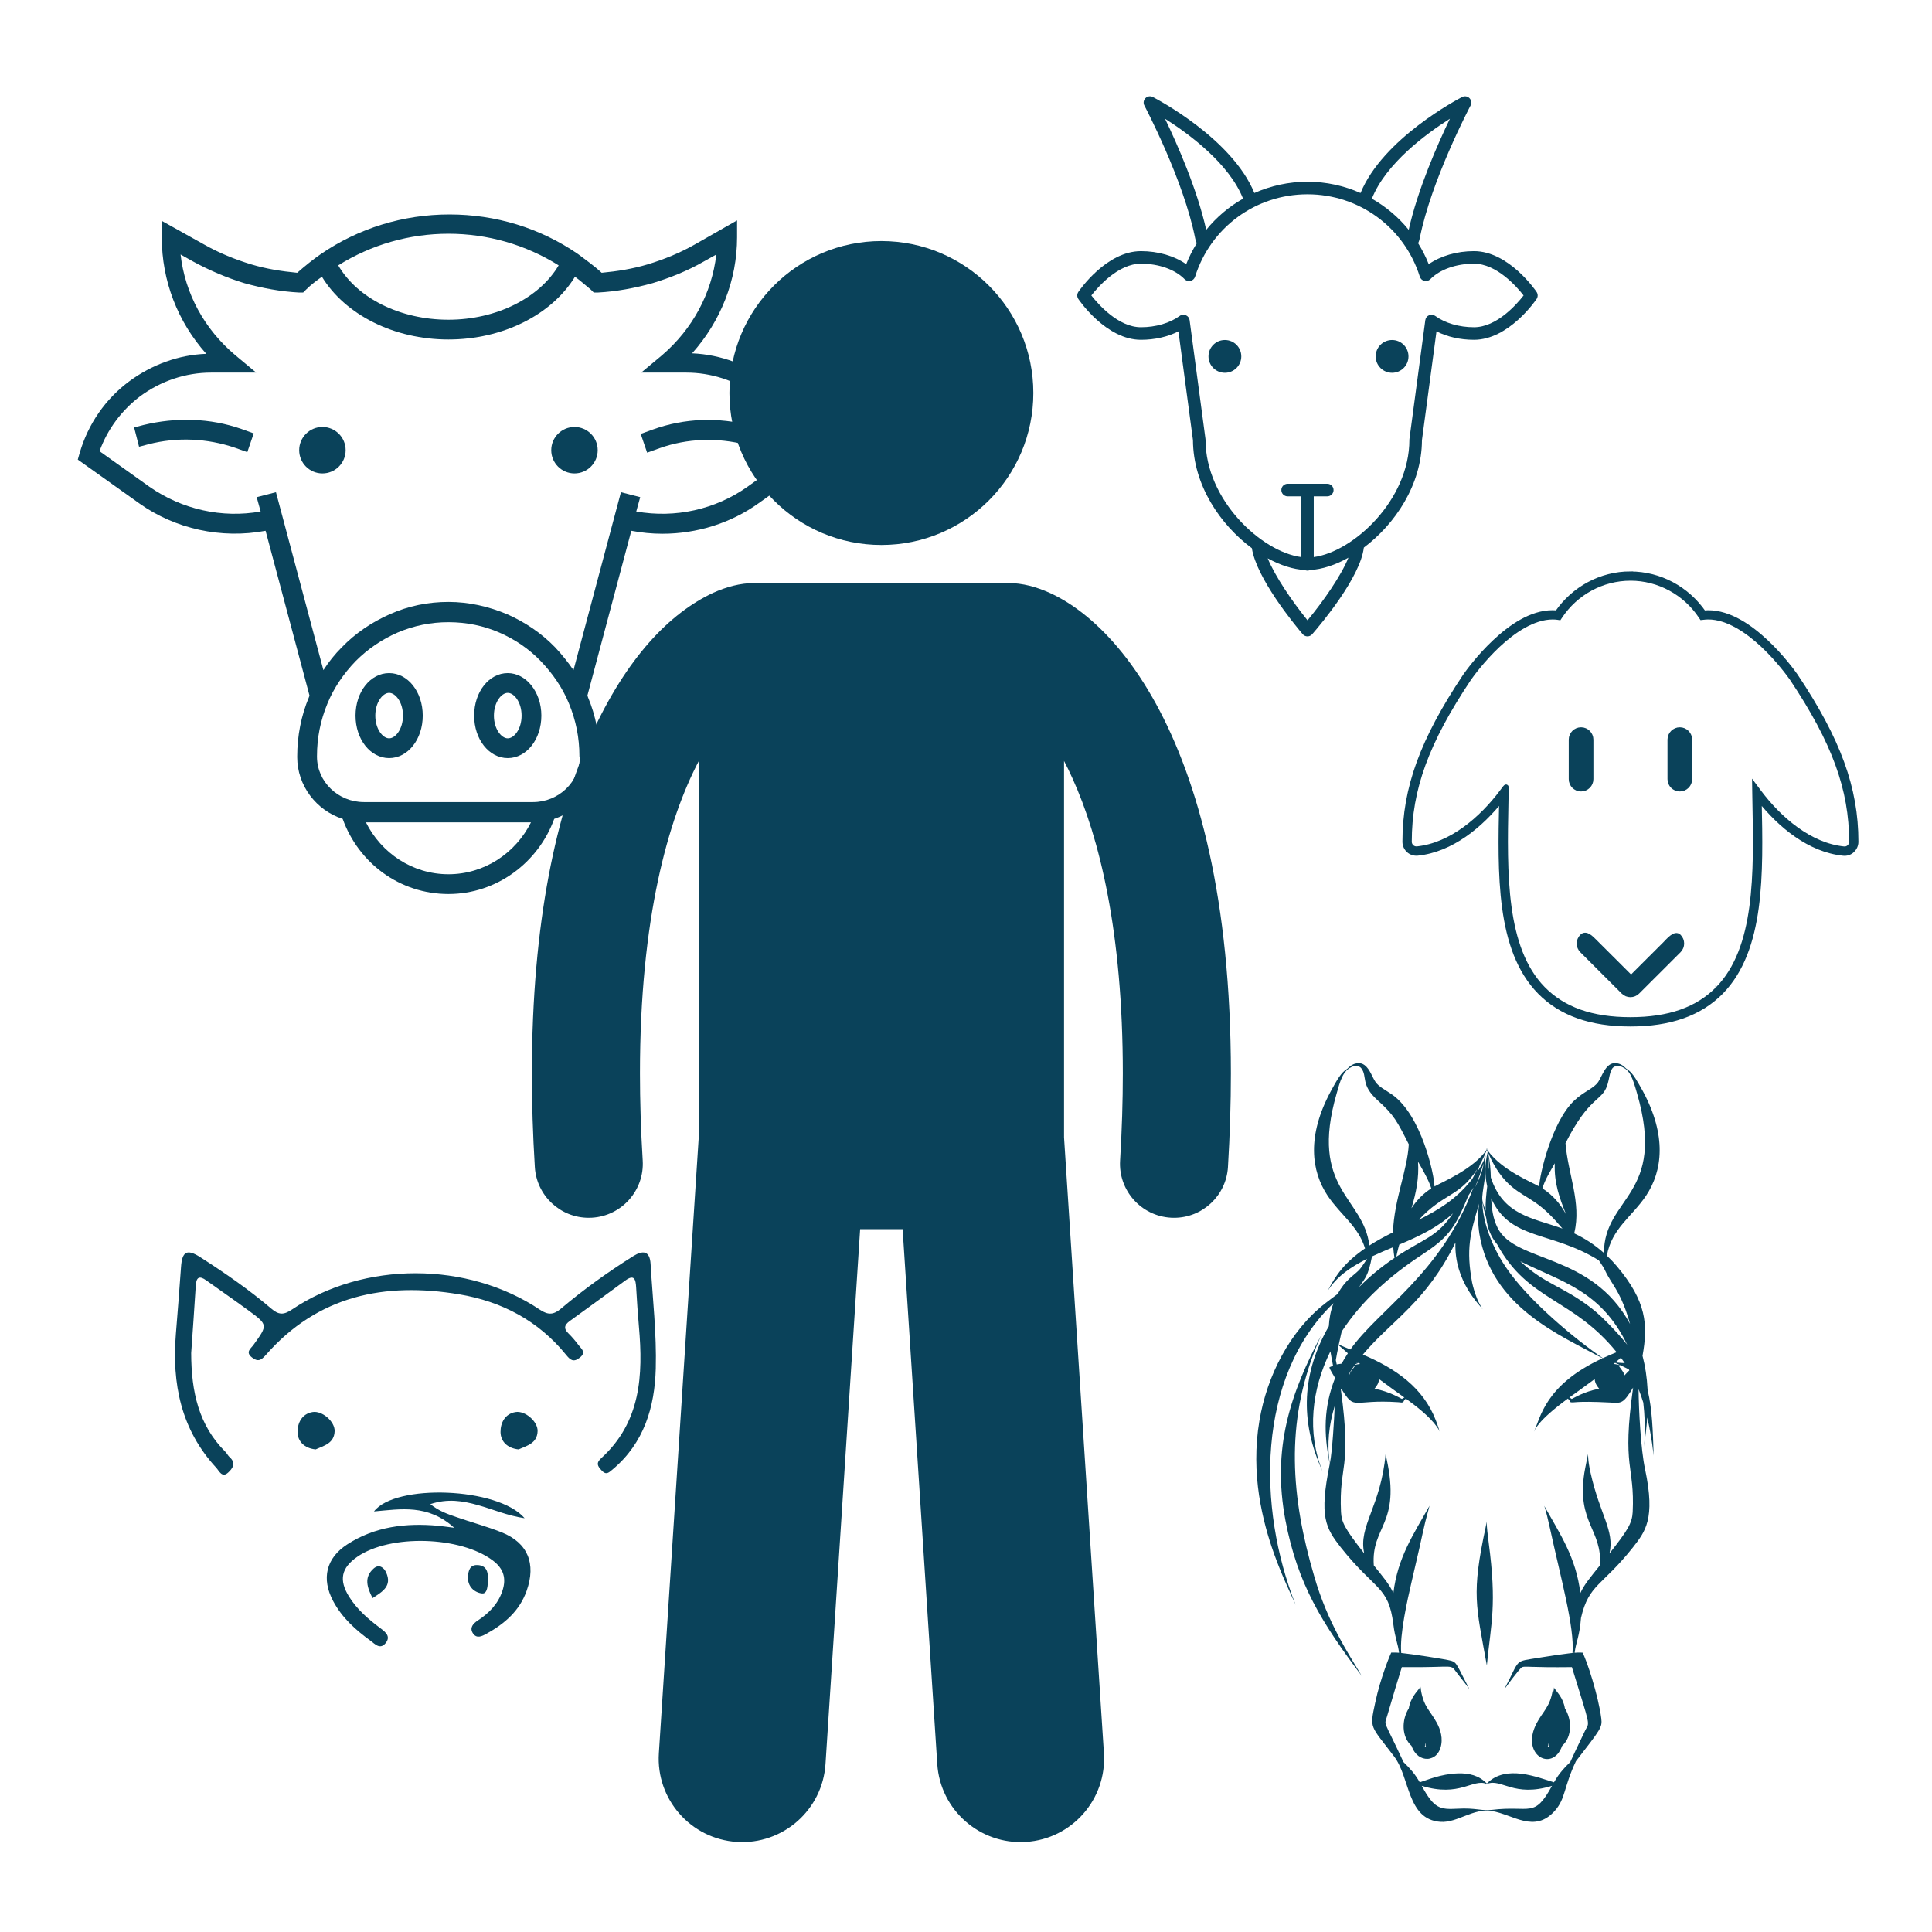
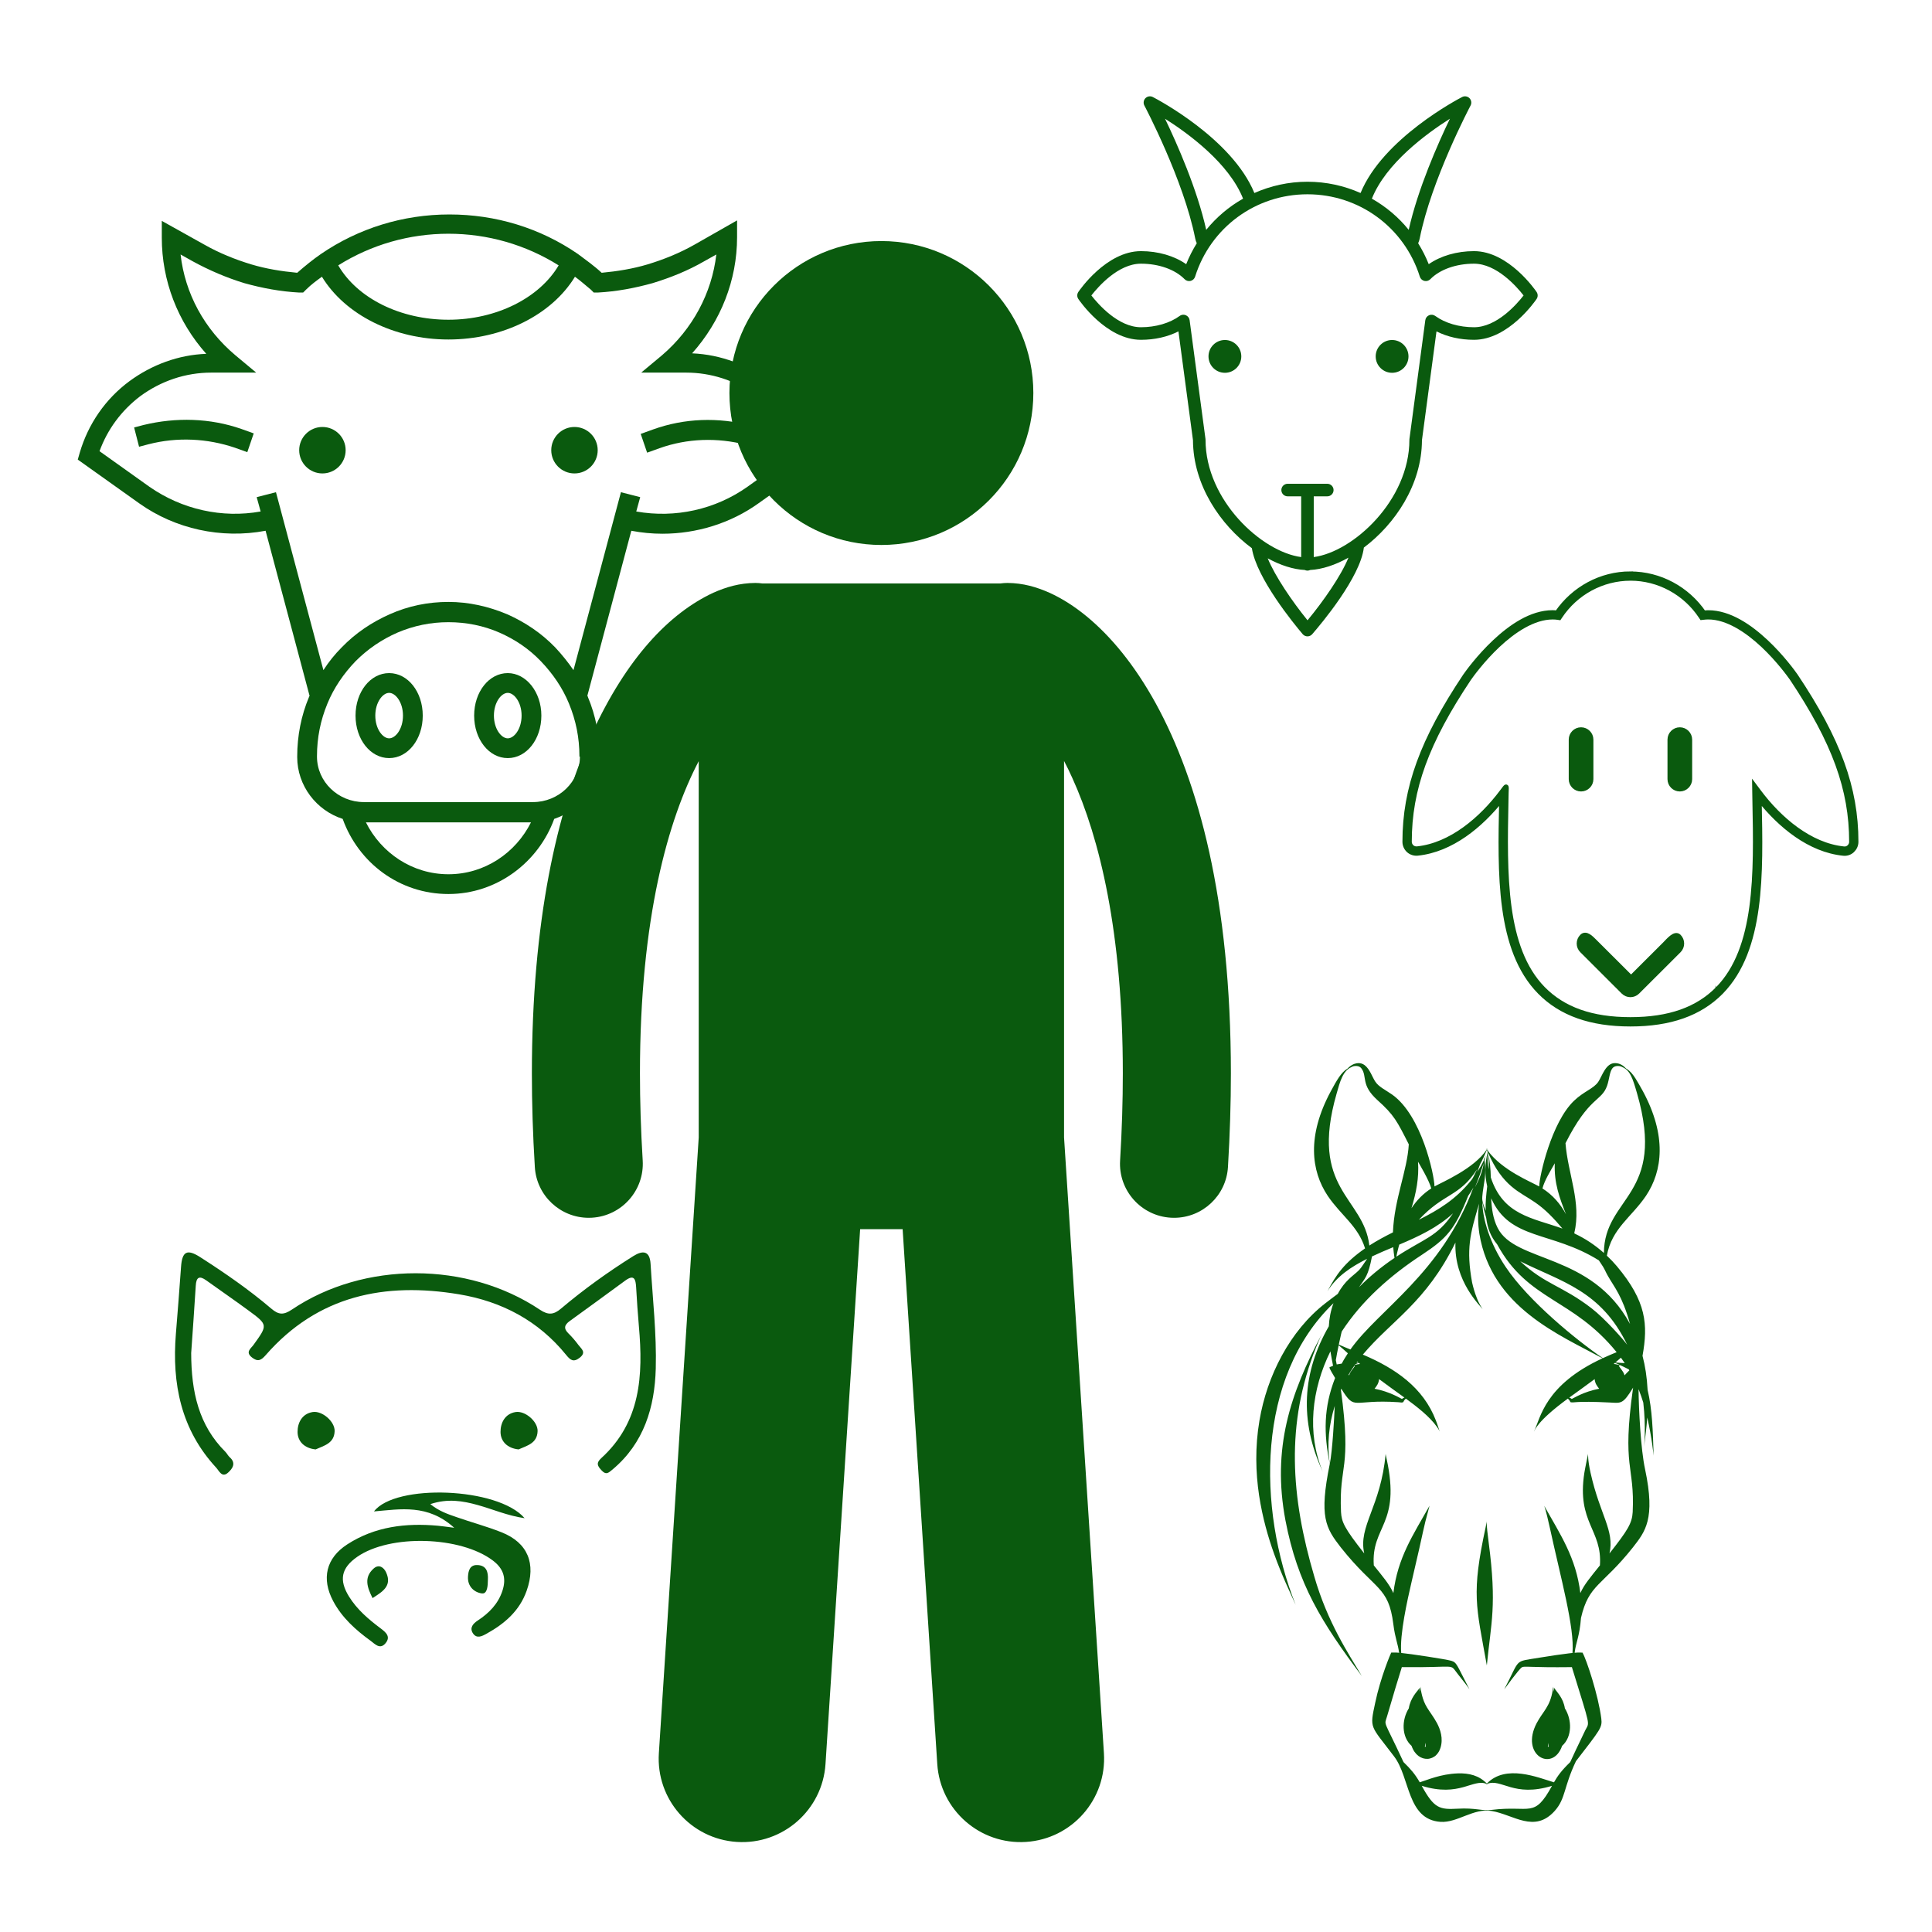
<svg xmlns="http://www.w3.org/2000/svg" id="svg80" xml:space="preserve" viewBox="0 0 100 100" version="1.1" fill="#000000" enable-background="new 0 0 100 100">
  <defs id="defs84" />
  <path id="path4" d="m5273.1 2400.1v-2c0-2.8-5-4-9.7-4s-9.7 1.3-9.7 4v2c0 1.8 0.7 3.6 2 4.9l5 4.9c0.3 0.3 0.4 0.6 0.4 1v6.4c0 0.4 0.2 0.7 0.6 0.8l2.9 0.9c0.5 0.1 1-0.2 1-0.8v-7.2c0-0.4 0.2-0.7 0.4-1l5.1-5c1.3-1.3 2-3.1 2-4.9zm-9.7-0.1c-4.8 0-7.4-1.3-7.5-1.8 0.1-0.5 2.7-1.8 7.5-1.8s7.3 1.3 7.5 1.8c-0.2 0.5-2.7 1.8-7.5 1.8z" />
  <path id="path6" d="m5268.4 2410.3c-0.6 0-1 0.4-1 1s0.4 1 1 1h4.3c0.6 0 1-0.4 1-1s-0.4-1-1-1z" />
  <path id="path8" d="m5272.7 2413.7h-4.3c-0.6 0-1 0.4-1 1s0.4 1 1 1h4.3c0.6 0 1-0.4 1-1s-0.4-1-1-1z" />
  <path id="path10" d="m5272.7 2417h-4.3c-0.6 0-1 0.4-1 1s0.4 1 1 1h4.3c0.6 0 1-0.4 1-1 0-0.5-0.4-1-1-1z" />
-   <g id="g26" fill="#0a425a" transform="matrix(.25581 0 0 .25581 2.7468 8.2097)">
+   <g id="g26" fill="#0a5a0e" transform="matrix(.25581 0 0 .25581 2.7468 8.2097)">
    <path id="path12" d="m154.9 59.4c-3.4-11.4-13.8-19.5-25.6-20 5.8-6.5 9.1-14.8 9.1-23.5v-3.4l-8.6 4.9c-3 1.7-6.2 3-9.5 4-3 0.9-6.1 1.4-9.3 1.7-1.5-1.4-3.2-2.6-4.8-3.8-7.7-5.3-16.7-8-26-8-9.4 0-18.4 2.8-26 8-1.6 1.1-3.2 2.4-4.8 3.8-3.2-0.3-6.3-0.8-9.3-1.7-3.3-1-6.5-2.3-9.5-4l-8.6-4.8v3.4c0 8.7 3.2 17 9 23.5-5.6 0.2-11 2.2-15.5 5.5-4.9 3.6-8.4 8.7-10.1 14.5l-0.4 1.4 12.5 8.9c7.2 5.1 16.5 7.2 25.5 5.5l8.9 33.4c0 0.1-0.1 0.1-0.1 0.2-1.6 3.8-2.4 7.9-2.4 12.1v0.1c0 5.8 3.9 10.8 9.2 12.5 3.2 8.9 11.5 15.2 21.4 15.2 9.8 0 18.2-6.4 21.4-15.2 5.3-1.8 9.2-6.7 9.2-12.5v-0.1c0-4.2-0.8-8.3-2.4-12.1 0-0.1 0-0.1-0.1-0.2l8.9-33.4c2.1 0.4 4.2 0.6 6.3 0.6 6.9 0 13.8-2.1 19.5-6.2l12.5-8.9zm-74.9-44.2c7.9 0 15.6 2.2 22.3 6.4-3.9 6.6-12.6 11-22.3 11s-18.4-4.3-22.3-11c6.7-4.2 14.4-6.4 22.3-6.4zm0 129.6c-7.3 0-13.6-4.3-16.7-10.5h33.4c-3.1 6.2-9.4 10.5-16.7 10.5zm26.6-23.8c0 5.1-4.3 9.2-9.5 9.2h-34.2c-5.2 0-9.5-4.1-9.5-9.2v-0.1c0-3.7 0.7-7.2 2.1-10.6 1.3-3.2 3.3-6.1 5.7-8.6 2.5-2.5 5.3-4.4 8.5-5.8 3.3-1.4 6.7-2.1 10.3-2.1s7.1 0.7 10.3 2.1 6 3.3 8.4 5.8 4.4 5.4 5.7 8.6c1.4 3.4 2.1 6.9 2.1 10.6v0.1zm33.9-54.6c-6.5 4.6-14.6 6.4-22.5 5l0.8-2.9-3.9-1-9.6 36c-1.1-1.6-2.3-3.1-3.7-4.6-2.8-2.9-6.1-5.1-9.7-6.7-3.8-1.6-7.8-2.5-11.9-2.5s-8.1 0.8-11.9 2.5c-3.6 1.6-6.9 3.8-9.7 6.7-1.4 1.4-2.6 2.9-3.7 4.6l-9.6-36-3.9 1 0.8 2.9c-7.8 1.4-15.9-0.4-22.5-5l-10.1-7.2c1.6-4.4 4.4-8.2 8.2-11.1 4.2-3.1 9.2-4.8 14.4-4.8h9.1l-4.2-3.5c-6.3-5.3-10.2-12.5-11.1-20.4l2.5 1.4c3.3 1.8 6.8 3.3 10.4 4.4 3.6 1 7.3 1.7 11.1 1.9h0.8l0.6-0.6c1-1 2.1-1.8 3.2-2.6 4.7 7.7 14.6 12.7 25.6 12.7s20.9-5 25.6-12.7c1.1 0.8 2.1 1.7 3.2 2.6l0.6 0.6h0.8c3.8-0.2 7.5-0.9 11.1-1.9 3.6-1.1 7.1-2.5 10.4-4.4l2.5-1.4c-0.9 7.8-4.8 15.1-11 20.4l-4.2 3.5h9.1c10.1 0 19.2 6.4 22.6 15.8z" />
    <path id="path14" d="m121.4 54.8-2.5 0.9 1.3 3.8 2.5-0.9c5.6-2 11.7-2.2 17.5-0.7l1.9 0.5 1-3.9-1.9-0.5c-6.6-1.7-13.4-1.5-19.8 0.8z" />
    <path id="path16" d="m18.3 53.9-1.9 0.5 1 3.9 1.9-0.5c5.8-1.5 11.9-1.2 17.5 0.7l2.5 0.9 1.3-3.8-2.5-0.9c-6.3-2.2-13.2-2.4-19.8-0.8z" />
    <path id="path18" d="m68 104.1c-3.8 0-6.8 3.8-6.8 8.6s3 8.6 6.8 8.6 6.8-3.8 6.8-8.6-3-8.6-6.8-8.6zm0 13.2c-1.3 0-2.8-1.9-2.8-4.6s1.5-4.6 2.8-4.6 2.8 1.9 2.8 4.6-1.5 4.6-2.8 4.6z" />
    <path id="path20" d="m92 104.1c-3.8 0-6.8 3.8-6.8 8.6s3 8.6 6.8 8.6 6.8-3.8 6.8-8.6-3.1-8.6-6.8-8.6zm0 13.2c-1.3 0-2.8-1.9-2.8-4.6s1.5-4.6 2.8-4.6 2.8 1.9 2.8 4.6-1.5 4.6-2.8 4.6z" />
    <circle id="circle22" r="4.7" cy="59" cx="54.5" />
    <circle id="circle24" r="4.7" cy="59" cx="105.5" />
  </g>
-   <g id="g32" fill="#0a425a" transform="matrix(.34957 0 0 .34957 27.53 12.477)">
+   <g id="g32" fill="#0a5a0e" transform="matrix(.34957 0 0 .34957 27.53 12.477)">
    <path id="path28" d="m82.135 55.565c-1.8-1.476-3.616-2.641-5.509-3.496-1.903-0.841-3.862-1.428-6.216-1.446-0.355 0-0.703 0.031-1.046 0.076h-35.229c-0.344-0.045-0.691-0.076-1.047-0.076-2.352 0.018-4.313 0.605-6.215 1.446-6.495 3.023-12.843 9.621-18.047 21.003-5.131 11.401-8.822 27.601-8.826 50.179 0 4.375 0.139 8.989 0.438 13.859 0.257 4.245 3.779 7.513 7.977 7.514 0.164 0 0.328-5e-3 0.495-0.015 4.411-0.27 7.767-4.061 7.499-8.472-0.278-4.558-0.406-8.85-0.406-12.885-9e-3 -23.071 4.221-37.691 8.701-46.242v55.718l-5.902 91.172c-0.443 6.815 4.725 12.695 11.537 13.136 6.814 0.441 12.695-4.721 13.137-11.538l5.129-79.19h6.291l5.129 79.19c0.441 6.817 6.324 11.979 13.139 11.538 6.811-0.44 11.979-6.32 11.537-13.136l-5.904-91.175v-55.744c0.418 0.8 0.832 1.64 1.236 2.548 3.996 8.796 7.471 22.794 7.467 43.722 0 4.033-0.129 8.328-0.404 12.89-0.268 4.411 3.092 8.203 7.502 8.468 0.165 0.01 0.329 0.015 0.492 0.015 4.197 0 7.721-3.273 7.977-7.518 0.293-4.866 0.432-9.478 0.434-13.855-8e-3 -25.798-4.818-43.284-11.111-54.769-3.157-5.738-6.668-9.962-10.255-12.917z" />
    <circle id="circle30" r="22.5" cy="22.5" cx="51.75" />
  </g>
-   <g id="g42" stroke="#0a425a" fill="#0a425a" transform="matrix(1.414 0 0 1.414 68.4 -355.69)">
+   <g id="g42" stroke="#0a5a0e" fill="#0a5a0e" transform="matrix(1.414 0 0 1.414 68.4 -355.69)">
    <path id="path34" style="font-feature-settings:normal;font-variant-alternates:normal;font-variant-caps:normal;font-variant-ligatures:normal;font-variant-numeric:normal;font-variant-position:normal;isolation:auto;mix-blend-mode:normal;shape-padding:0;text-decoration-color:#000000;text-decoration-line:none;text-decoration-style:solid;text-indent:0;text-orientation:mixed;text-transform:none;white-space:normal" stroke-width=".17" solid-color="#000000" shape-rendering="auto" image-rendering="auto" enable-background="accumulate" dominant-baseline="auto" color-rendering="auto" color="#000000" d="m11.309 272.55c-1.076 0-2.077 0.543-2.686 1.431-0.054-6e-3 -0.108-0.011-0.164-0.011-0.783 0-1.536 0.527-2.119 1.075-0.583 0.548-0.996 1.122-1.082 1.246l-3.4e-4 6.6e-4 -6.63e-4 6.6e-4c-1.563 2.341-2.209 4.109-2.209 6.07 0 0.122 0.052 0.235 0.139 0.316l6.63e-4 3.3e-4 3.399e-4 3.4e-4c0.09 0.081 0.211 0.119 0.329 0.107 1.236-0.128 2.308-1.016 3.072-1.977-3.911e-4 0.019-9.351e-4 0.038-0.001 0.058-0.054 2.663-0.123 5.439 1.401 6.994h3.4e-4c0.778 0.792 1.871 1.177 3.32 1.177 1.448 0 2.542-0.384 3.32-1.175 1.522-1.556 1.454-4.329 1.4-6.992v-6.6e-4c-3.4e-4 -0.02-6.8e-4 -0.04-1e-3 -0.06 0.764 0.961 1.836 1.85 3.071 1.978 0.122 0.015 0.242-0.025 0.33-0.107l3.39e-4 -3.4e-4c0.086-0.081 0.14-0.193 0.14-0.316 0-1.963-0.645-3.732-2.213-6.078l-6.79e-4 -9.4e-4 -3.4e-4 -6.7e-4c-0.084-0.12-0.497-0.694-1.079-1.24-0.583-0.547-1.336-1.074-2.119-1.074-0.054 0-0.108 6e-3 -0.163 0.011-0.609-0.886-1.61-1.43-2.686-1.43zm0 0.17c1.036 0 2.005 0.529 2.579 1.395l0.029 0.043 0.052-6e-3c0.069-8e-3 0.13-0.013 0.189-0.013 0.705 0 1.434 0.495 2.002 1.028 0.568 0.533 0.974 1.097 1.056 1.213 1.558 2.332 2.184 4.058 2.184 5.984 0 0.074-0.03 0.14-0.085 0.191-8.2e-5 8e-5 -1.7e-4 -7e-5 -3.4e-4 0-0.053 0.049-0.122 0.072-0.195 0.063l-1e-3 -3.4e-4h-1e-3c-1.241-0.127-2.36-1.086-3.111-2.095l-0.157-0.21 0.004 0.263c0.001 0.1 4e-3 0.197 0.005 0.296v6.8e-4c0.054 2.663 0.098 5.389-1.351 6.87-6.1e-5 7e-5 -3.41e-4 -6e-5 -3.41e-4 0-6.1e-5 7e-5 6.1e-5 2.7e-4 0 3.4e-4 -0.741 0.754-1.781 1.124-3.198 1.124-1.419 0-2.457-0.371-3.198-1.126-1.45-1.48-1.406-4.208-1.352-6.871 0.002-0.099 0.004-0.196 0.006-0.295 0.013-0.297 0.019-0.283-0.153-0.053-0.752 1.008-1.87 1.965-3.111 2.094h-3.4e-4c-0.07 8e-3 -0.143-0.016-0.196-0.063-0.054-0.051-0.085-0.117-0.085-0.191 0-1.924 0.627-3.649 2.18-5.974l0.001-9.5e-4c0.082-0.118 0.49-0.684 1.058-1.218 0.569-0.534 1.298-1.029 2.003-1.029 0.065 0 0.126 4e-3 0.188 0.013l0.053 8e-3 0.03-0.045c0.574-0.868 1.542-1.395 2.578-1.395z" />
    <path id="path36" stroke-width=".181" d="m9.502 280.43c-0.2 0-0.361-0.161-0.361-0.361v-1.446c0-0.199 0.162-0.361 0.361-0.361 0.199 0 0.361 0.163 0.361 0.361v1.446c0 0.2-0.163 0.361-0.361 0.361z" />
    <path id="path38" stroke-width=".181" d="m13.117 280.43c-0.199 0-0.361-0.161-0.361-0.361v-1.446c0-0.199 0.163-0.361 0.361-0.361 0.199 0 0.361 0.163 0.361 0.361v1.446c0 0.2-0.163 0.361-0.361 0.361z" />
    <path id="path40" stroke-width=".181" d="m11.309 287.96c-0.093 0-0.185-0.035-0.256-0.106l-1.514-1.512c-0.142-0.14-0.142-0.369-7.228e-4 -0.511 0.141-0.141 0.324 0.048 0.464 0.189l1.33 1.327 1.236-1.233c0.14-0.141 0.37-0.424 0.511-0.283 0.141 0.141 0.141 0.37-7.22e-4 0.511l-1.515 1.512c-0.069 0.07-0.162 0.106-0.254 0.106z" />
  </g>
-   <g id="g52" fill="#0a425a" transform="matrix(.21674 0 0 .21674 52.077 3.1564)">
-     <g id="g50" fill="#0a425a">
+   <g id="g52" fill="#0a5a0e" transform="matrix(.21674 0 0 .21674 52.077 3.1564)">
+     <g id="g50" fill="#0a5a0e">
      <path id="path44" d="m126.68 55.16c-0.268-0.398-6.676-9.749-14.951-9.749-4.107 0-7.984 1.14-10.807 3.118-0.693-1.765-1.551-3.427-2.525-5 0.16-0.359 0.293-0.734 0.371-1.137 2.754-13.979 12.049-31.574 12.143-31.75 0.307-0.579 0.203-1.291-0.258-1.758s-1.17-0.579-1.754-0.28c-0.953 0.492-18.922 9.905-24.258 22.927-3.898-1.729-8.189-2.692-12.678-2.692-4.488 0-8.78 0.963-12.679 2.692-5.336-13.021-23.303-22.434-24.258-22.927-0.585-0.299-1.293-0.187-1.754 0.28s-0.564 1.179-0.257 1.758c0.093 0.176 9.389 17.771 12.142 31.75 0.079 0.402 0.212 0.777 0.371 1.137-0.974 1.573-1.832 3.235-2.525 5-2.822-1.979-6.698-3.118-10.807-3.118-8.274 0-14.683 9.351-14.951 9.749-0.343 0.507-0.343 1.171 0 1.678 0.269 0.398 6.677 9.749 14.951 9.749 3.28 0 6.379-0.705 8.954-2.014l3.471 25.98c0.04 10.755 6.555 20.229 14.064 25.797 1.115 7.173 10.052 18.071 12.133 20.526 0.283 0.334 0.697 0.527 1.135 0.53h0.01c0.434 0 0.846-0.188 1.131-0.516 2.18-2.508 11.484-13.582 12.336-20.685 7.43-5.585 13.834-14.989 13.875-25.653l3.471-25.98c2.574 1.309 5.674 2.014 8.953 2.014 8.275 0 14.684-9.351 14.951-9.749 0.344-0.506 0.344-1.17 0-1.677zm-20.705-41.365c-2.867 5.963-7.656 16.769-9.832 26.532-2.447-3.023-5.436-5.543-8.799-7.447 3.34-8.408 12.965-15.495 18.631-19.085zm-68.027-4e-3c5.668 3.587 15.299 10.673 18.636 19.087-3.364 1.904-6.353 4.424-8.801 7.449-2.177-9.766-6.966-20.575-9.835-26.536zm34.029 119.78c-3.683-4.542-7.721-10.463-9.507-14.799 3.048 1.666 6.106 2.646 8.842 2.783 0.198 0.096 0.417 0.154 0.651 0.154s0.453-0.059 0.651-0.154c2.822-0.141 5.99-1.178 9.135-2.94-1.746 4.306-5.985 10.394-9.772 14.956zm39.752-69.986c-3.531 0-6.904-0.983-9.252-2.699-0.426-0.313-0.986-0.375-1.473-0.169-0.486 0.208-0.828 0.657-0.898 1.182l-3.787 28.354c-0.01 0.065-0.014 0.132-0.014 0.198 0 14.469-13.443 26.786-22.842 28.021v-14.504h3.234c0.828 0 1.5-0.672 1.5-1.5s-0.672-1.5-1.5-1.5h-9.469c-0.828 0-1.5 0.672-1.5 1.5s0.672 1.5 1.5 1.5h3.234v14.504c-9.398-1.235-22.842-13.553-22.842-28.021 0-0.066-5e-3 -0.133-0.014-0.198l-3.787-28.355c-0.069-0.524-0.411-0.974-0.897-1.182-0.189-0.08-0.39-0.12-0.589-0.12-0.313 0-0.624 0.098-0.885 0.289-2.348 1.716-5.72 2.699-9.252 2.699-5.396 0-10.178-5.454-11.842-7.588 1.664-2.134 6.445-7.588 11.842-7.588 4.26 0 8.158 1.385 10.428 3.705 0.368 0.377 0.912 0.532 1.421 0.41 0.514-0.123 0.924-0.506 1.082-1.009 3.703-11.771 14.487-19.679 26.836-19.679 12.348 0 23.133 7.908 26.836 19.679 0.158 0.503 0.568 0.886 1.082 1.009 0.51 0.12 1.051-0.033 1.42-0.41 2.27-2.32 6.168-3.705 10.428-3.705 5.398 0 10.18 5.457 11.844 7.589-1.658 2.135-6.428 7.588-11.844 7.588z" />
      <circle id="circle46" r="3.917" cy="70.549" cx="52.245" />
      <circle id="circle48" r="3.917" cy="70.549" cx="92.172" />
    </g>
  </g>
-   <g id="g66" stroke-width=".265" fill-rule="evenodd" fill="#0a425a" clip-rule="evenodd" transform="matrix(.96806 0 0 .96806 56.045 -226.21)">
+   <g id="g66" stroke-width=".265" fill-rule="evenodd" fill="#0a5a0e" clip-rule="evenodd" transform="matrix(.96806 0 0 .96806 56.045 -226.21)">
    <path id="path54" d="m-47.672 306.02c0.006 2.082 0.405 3.862 1.829 5.28 0.086 0.085 0.138 0.206 0.229 0.286 0.36 0.318 0.152 0.612-0.085 0.825-0.329 0.297-0.479-0.095-0.638-0.267-1.88-2.033-2.37-4.488-2.153-7.156 0.097-1.19 0.191-2.381 0.275-3.572 0.058-0.832 0.317-0.981 1.031-0.522 1.316 0.844 2.604 1.733 3.795 2.748 0.388 0.332 0.65 0.355 1.102 0.051 3.849-2.594 9.387-2.587 13.265 0.011 0.452 0.303 0.744 0.258 1.122-0.061 1.219-1.03 2.513-1.959 3.865-2.808 0.519-0.325 0.885-0.283 0.926 0.418 0.11 1.865 0.327 3.735 0.277 5.596-0.056 2.057-0.626 3.987-2.316 5.399-0.225 0.188-0.343 0.301-0.581 0.043-0.215-0.232-0.311-0.386-0.016-0.655 2.114-1.926 2.242-4.429 2.012-7.033-0.062-0.702-0.108-1.405-0.149-2.108-0.024-0.416-0.101-0.703-0.58-0.353-0.99 0.723-1.978 1.45-2.971 2.165-0.287 0.207-0.336 0.399-0.068 0.661 0.197 0.192 0.376 0.405 0.54 0.626 0.149 0.2 0.432 0.379 0.066 0.671-0.346 0.275-0.515 0.116-0.735-0.155-1.479-1.822-3.439-2.851-5.709-3.231-3.978-0.666-7.564 0.061-10.347 3.248-0.249 0.285-0.422 0.373-0.736 0.127-0.37-0.29-0.06-0.476 0.083-0.674 0.768-1.065 0.777-1.07-0.279-1.846-0.74-0.544-1.499-1.064-2.245-1.6-0.377-0.271-0.537-0.169-0.564 0.281-0.077 1.254-0.169 2.506-0.245 3.604z" />
    <path id="path56" d="m-33.608 315.36c-1.414-1.281-2.87-0.996-4.29-0.874 1.129-1.488 6.631-1.302 8.054 0.362-0.922-0.135-1.698-0.479-2.507-0.704-0.791-0.22-1.602-0.36-2.534-0.049 0.463 0.377 0.927 0.531 1.382 0.689 0.806 0.283 1.636 0.503 2.428 0.818 1.402 0.558 1.853 1.673 1.34 3.124-0.381 1.08-1.179 1.762-2.141 2.296-0.247 0.138-0.531 0.285-0.732-0.02-0.195-0.297 0.014-0.524 0.259-0.684 0.605-0.397 1.089-0.888 1.32-1.594 0.216-0.661 0.064-1.174-0.508-1.609-1.724-1.308-5.505-1.424-7.263-0.198-0.849 0.593-0.983 1.235-0.431 2.124 0.428 0.689 1.034 1.206 1.674 1.687 0.281 0.211 0.583 0.449 0.266 0.817-0.294 0.342-0.565 0.02-0.79-0.144-0.799-0.579-1.528-1.234-2-2.122-0.635-1.197-0.382-2.296 0.754-3.031 1.478-0.957 3.132-1.153 4.849-0.997 0.207 0.019 0.413 0.051 0.869 0.108z" />
    <path id="path58" d="m-41.018 311.17c-0.593-0.059-0.963-0.421-0.966-0.932-0.003-0.467 0.22-0.967 0.801-1.065 0.516-0.086 1.197 0.509 1.181 1.02-0.021 0.659-0.573 0.776-1.016 0.977z" />
    <path id="path60" d="m-30.166 311.17c-0.593-0.059-0.963-0.421-0.966-0.932-0.003-0.467 0.22-0.967 0.801-1.065 0.516-0.086 1.197 0.509 1.181 1.02-0.021 0.659-0.573 0.776-1.016 0.977z" />
    <path id="path62" d="m-37.975 319.12c-0.281-0.563-0.482-1.104 0.062-1.584 0.283-0.25 0.545-0.054 0.666 0.215 0.33 0.731-0.208 1.031-0.727 1.369z" />
    <path id="path64" d="m-31.808 318.14c-0.004 0.299-0.02 0.766-0.317 0.73-0.394-0.047-0.778-0.36-0.747-0.895 0.019-0.334 0.107-0.641 0.51-0.622 0.486 0.022 0.576 0.378 0.554 0.787z" />
  </g>
-   <g id="g78" fill="#0a425a" transform="matrix(.17944 0 0 .17944 48.997 48.197)">
+   <g id="g78" fill="#0a5a0e" transform="matrix(.17944 0 0 .17944 48.997 48.197)">
    <path id="path68" d="m118.73 97.99c-1.406 1.384-3.857 2.78-5.894 6.626-1.124 0.842-2.339 1.736-3.628 2.745-10.168 7.905-16.797 20.868-18.975 33.831-1.301 7.601-1.081 14.996-0.108 21.517 0.992 6.537 2.668 12.244 4.338 16.907 2.283 6.365 4.509 10.869 6.226 14.728-11.122-27.978-11.307-65.733 10.905-87.031-0.83 2.209-1.221 4.405-1.351 6.669-7.617 13.198-8.579 27.15-1.756 41.922-4.637-11.17-3.193-23.759 2.22-34.705 0.338 2.078 0.49 2.715 0.763 4.158-0.328 0.134-0.663 0.274-1.008 0.42-0.242 0.209 1.243 2.452 1.593 3.108-3.325 8.51-3.312 16.02-1.533 24.79-3.123 15.307-1.189 18.451 3.189 24.089 9.987 12.575 13.759 11.011 15.148 22.17 0.526 4.17 1.327 5.558 1.652 8.21-0.665-0.066-0.602-0.054-2.264-0.05-0.171 0.295-3.065 7.085-4.616 14.448-1.628 7.647-1.518 6.325 5.417 15.472 4.704 6.105 3.674 18.224 13.419 18.909 4.853 0.321 9.553-4.047 14.771-3.136 6.283 1.052 12.313 6.51 18.177-0.031 3.19-3.594 2.502-6.732 6.116-14.336 7.11-9.237 7.629-9.693 7.311-12.308-0.859-6.689-4.248-16.986-5.427-19.017-1.538-4e-3 -1.552-0.021-2.264 0.05 0.38-3.109 1.428-4.661 1.834-10.054 2.274-9.779 6.02-9.062 14.965-20.326 3.541-4.561 6.579-8.119 3.52-22.554-1.248-5.736-1.827-17.25-1.883-23.114 0.531 1.329 0.982 2.634 1.367 3.893 0.834 7.241 0.229 12.657 0.227 12.731 0.403-3.25 0.701-5.43 0.915-8.441 1.346 5.796 1.833 10.942 1.844 11.017-0.218-7.079-0.381-13.231-1.742-18.983-0.191-3.737-0.692-6.845-1.465-9.822 1.622-9.037 1.14-15.67-7.397-25.846-0.828-0.984-1.794-2.012-2.887-3.043 1.396-7.841 7.13-11.109 11.292-17.276 4.787-7.185 6.016-17.309-0.894-30.153-0.728-1.34-1.421-2.513-2.053-3.548-0.702-1.143-1.581-2.285-2.756-2.97-0.875-0.923-1.846-1.564-3.182-1.594-2.733-0.098-3.785 3.783-4.878 5.38-1.329 1.999-4.112 2.706-7.011 5.486-6.462 6.178-9.959 21.485-10.038 24.714-2.556-1.439-10.509-4.585-14.748-10.207 0.056-0.363 0.083-0.536 0.096-0.616-0.017 0.076-0.055 0.24-0.13 0.572-0.113-0.151-0.202-0.279-0.277-0.394 0.144-0.333 0.174-0.374 0.21-0.449-0.047 0.074-0.279 0.444-0.233 0.37-0.014-0.052-0.024-0.082-0.024-0.082 5e-3 0.016 0.014 0.049 0.023 0.083-4e-3 0.006-0.011 0.016-0.016 0.023-0.025-0.04 0.092 0.146-0.248-0.393 0.035 0.075 0.078 0.141 0.21 0.448-3.65 5.54-12.951 9.441-15.06 10.638-0.087-3.46-3.732-20.46-12.174-26.466-1.948-1.366-3.892-2.249-4.875-3.725-0.917-1.34-1.555-3.606-3.109-4.798-1.168-0.915-3.155-0.882-4.951 1.012-1.797 1.049-3.036 3.255-4.808 6.519-6.922 12.866-5.685 22.961-0.894 30.153 3.822 5.664 8.757 8.672 10.78 15.173-5.96 4.134-8.426 7.686-10.85 12.383 2.649-4.334 6.834-7.063 11.441-9.379-1.789 2.689-1.962 2.895-2.564 3.486zm11.216-5.18 4e-3 0.007-4e-3 -0.008c0.264-1.198 0.555-2.151 0.623-2.396 5.654-2.394 11.04-4.918 15.509-9.032-4.638 6.905-8.418 7.279-16.348 12.516 0.07-0.41 0.128-0.692 0.215-1.088zm25.025-27.751c0.015 0.278 0.024 0.695 0.015 0.978-0.604 1.301-1.145 2.227-1.919 3.414 1.408-3.901 0.487-1.276 1.904-4.392zm1.099-1.351c-0.02-0.071-0.041-0.145-0.058-0.206 0.022 0.052 0.045 0.105 0.069 0.161-4e-3 0.015-7e-3 0.029-0.011 0.045zm0.034 0.342c0.303 1.56 0.329 3.14 0.266 4.657-0.325-1.603-0.4-3.473-0.266-4.657zm32.03 30.906c0.377 0.604 0.833 1.198 1.228 1.861 0.65 1.1 0.674 1.377 1.368 2.602 1.891 3.369 4.075 5.559 6.407 13.887-11.202-20.683-33.149-17.518-38.215-27.751-1.315-2.589-1.714-5.602-1.844-8.507 5.448 12.237 17.387 9.373 31.056 17.909zm-2.139 13.794c-8.536-6.557-13.264-6.755-20.532-13.525 11.825 5.901 23.284 8.415 30.85 24.086-0.919-1.311-6.423-7.567-10.319-10.561zm9.615 15.849c-0.798-0.041-1.891-0.097-2.682-0.193 0.557-0.479 1.078-0.936 1.573-1.373 0.385 0.52 0.755 1.042 1.109 1.566zm-1.772 0.849c0.015-0.012 0.031-0.029 0.046-0.039-2e-3 5e-3 -0.014 0.018-0.046 0.039zm-6.91 3.762c0.121 1.307 0.706 2.002 1.298 2.775-4.515 0.863-7.33 2.72-7.788 2.892-0.038-0.012-0.077 0.051-0.109 0.058-0.026-0.024-0.055-0.046-0.088-0.061-0.032-0.043-0.069-0.063-0.117-0.086-0.096-0.082-0.431-0.223-0.509-0.257 2.467-1.798 4.704-3.362 7.314-5.32zm8.614-1.087c-0.118-0.636-0.538-1.21-1.656-2.716 0 0 2e-3 -2e-3 4e-3 -3e-3 0.235-0.185 0.397-0.199 0.397-0.199-0.427-0.096-1.296-0.352-1.878-0.357 0.131-0.111 0.264-0.223 0.392-0.332 1.068 0.425 3.867 1.826 3.952 1.871 0.062 0.103 0.116 0.207 0.177 0.31-0.143 0.086-1.318 1.353-1.387 1.427zm-36.744-37.79c8.932 16.429 21.724 15.391 34.469 31.112-1.208 0.497-2.547 1.059-3.978 1.719-7.584-5.179-21.458-16.477-28.02-26.295-4.561-6.761-6.71-13.983-6.743-18.769 0.318 1.675 0.664 3.123 1.116 4.624 0.363 2.87 1.272 5.354 3.156 7.609zm-3.895-23.386c-0.286 2.4-1.39 4.793-2.492 6.926 0.072-0.302 0.912-1.893 2.492-6.926zm-17.726 26.35c7.13-4.71 9.384-7.241 13.28-16.962 0.565-0.82 1.066-1.628 1.504-2.409-9.202 24.825-27.442 35.307-35.482 46.736-1.059-0.429-2.415-0.974-3.357-1.414 0.606-2.869 0.819-3.635 0.849-3.765 5.832-8.947 14.013-16.179 23.205-22.186zm-24.658 31.68c-0.086-0.441-0.169-0.851-0.249-1.245 0.209-1.251 0.489-2.745 0.811-4.28 0.795 0.643 1.787 1.535 2.659 2.312-1.053 1.603-1.408 2.29-1.774 2.977-0.469 0.073-1.186 0.183-1.447 0.236zm5.263 0.432c0.015 0.011 0.03 0.027 0.046 0.039-0.032-0.021-0.044-0.034-0.046-0.039zm1.475-0.561c-0.378 3e-3 -1.151 0.167-1.476 0.26 0.04-0.057 0.078-0.113 0.119-0.17 0.324-0.149 0.559-0.26 0.965-0.422 0.127 0.109 0.261 0.222 0.392 0.332zm-1.618 0.463c0.089 0.053 0.078 0.051 0.141 0.096-0.405 0.698-1.47 1.715-1.656 2.716-0.06-0.065-0.12-0.127-0.18-0.192 0.961-1.629 1.517-2.363 1.696-2.621zm7.099 3.899c2.597 1.949 4.843 3.519 7.314 5.32-0.076 0.034-0.412 0.173-0.509 0.257-0.048 0.023-0.085 0.043-0.117 0.086-0.034 0.015-0.062 0.036-0.088 0.061-0.032-7e-3 -0.071-0.07-0.109-0.058-0.3-0.112-3.404-2.054-7.788-2.892 0.631-0.823 1.179-1.487 1.298-2.775zm-5.999-4.805c-0.145 0.018-0.318 0.035-0.503 0.051 0.073-0.099 0.147-0.197 0.221-0.296 0.095 0.082 0.186 0.162 0.283 0.245zm-8.202 29.214c-0.88-5.62-0.237-11.358 1.416-16.673-0.136 3.352-0.66 12.929-1.416 16.673zm20.186 54.322c0.024 0.077 0.05 0.157 0.073 0.23-0.023-2e-3 -0.046-5e-3 -0.07-7e-3 -1e-3 -0.076-2e-3 -0.143-3e-3 -0.223zm26.525 45.522c-2.844 0.38-4.63-0.646-9.905-0.335-5.164 0.28-6.741-0.091-10.3-6.603 10.96 3.394 14.735-2.159 18.701-0.559-0.017 0.018-0.162 0.157-0.217 0.209 0 0 0.107-0.078 0.307-0.169 0.2 0.091 0.307 0.169 0.307 0.169-0.054-0.052-0.199-0.191-0.217-0.209 4.096-1.653 7.626 3.991 18.701 0.559-5.208 9.531-6.145 5.556-17.376 6.938zm23.693-45.299c-0.023 2e-3 -0.046 5e-3 -0.069 7e-3 0.023-0.073 0.048-0.152 0.073-0.229-1e-3 0.079-2e-3 0.146-3e-3 0.222zm16.96-40.609c-0.186 3.251-1.464 5.298-6.696 11.932 1.495-6.643-2.732-10.999-5.461-23.25-0.842-3.78-0.705-5.385-0.712-5.469-0.016 0.076-0.934 4.474-1.087 5.523-2.209 14.413 5.225 16.326 4.5 26.652-2.769 3.457-4.528 5.503-5.645 7.986-1.244-10.184-5.686-16.746-10.432-25.183 0.086 0.316 0.34 0.532 1.67 6.522 3.093 14.285 7.134 28.602 6.496 35.937-0.655 0.061-1.103 0.122-1.085 0.12-2.656 0.352-4.473 0.577-8.437 1.233-7.619 1.293-5.337-6e-4 -10.166 9.134 0.057-0.075 4.258-5.837 5.066-6.343 0.741-0.458 2.007 0.095 14.41-0.059l9e-3 -0.012c0.01-0.012 0.022-0.044 0.026-0.039 0.01 0.021 9e-3 0.044 5e-3 0.058 5.502 17.871 5.095 15.711 3.861 18.199-2.245 4.607-3.591 7.561-4.34 9.178-2.533 2.455-3.632 3.991-4.692 5.84-4.609-1.379-13.898-5.306-19.357 0.363-2.248-2.334-5.131-3.046-8.381-2.938-5.043 0.184-8.869 1.945-10.976 2.575-1.359-2.369-2.665-3.874-4.692-5.84-5.959-12.854-5.559-10.303-4.721-13.256 1.988-6.86 3.027-10.178 4.241-14.122-4e-3 -0.014-5e-3 -0.037 5e-3 -0.058 5e-3 -5e-3 0.016 0.028 0.026 0.039l9e-3 0.012c16.541 0.205 13.501-1.236 16.156 2.059 3.807 4.816 2.601 3.393 3.32 4.343-3.631-6.902-3.573-7.743-5.267-8.237-1.716-0.481-11.877-2.013-14.421-2.25-0.495-5.248 1.796-15.364 2.961-20.393 4.172-17.704 2.873-13.479 5.204-22.066-4.757 8.457-9.174 14.893-10.432 25.183-1.165-2.59-3.12-4.833-5.645-7.986-0.803-11.453 7.87-11.647 3.698-30.713-0.096-0.472-0.189-0.835-0.227-1.083-0.045-0.248-0.058-0.378-0.058-0.378-1.373 15.233-7.954 20.805-6.173 28.72-5.763-7.306-6.532-9.058-6.696-11.932-0.648-13.96 3.174-11.782-0.039-35.305 0.039-0.087 0.076-0.173 0.115-0.26 4.101 6.555 2.963 2.968 16.457 3.882 1.154 0.094 0.833 0.166 1.423-0.021 0.17-0.248 0.086-0.409 0.745-1.019 3.021 2.214 6.864 5.149 8.98 8.172 0.29 0.414 0.497 0.748 0.619 0.983 0.129 0.232 0.186 0.359 0.186 0.359s-0.055-0.127-0.141-0.377c-0.086-0.26-0.209-0.631-0.366-1.106-0.166-0.48-0.359-1.079-0.63-1.761-3.627-9.458-11.631-14.965-21.053-18.963 8.249-9.859 18.173-14.943 26.709-32.315-0.425 11.277 7.286 18.299 7.86 19.245-0.041-0.074-1.119-1.619-1.798-3.534-0.473-1.166-0.961-2.861-1.261-4.219-1.733-9.613-0.629-13.909 2.03-22.713-0.438 3.052-0.356 5.785 0.073 8.681 3.492 21.211 23.223 29.224 35.535 35.915-16.761 7.744-17.89 17.269-19.798 21.147 0.305-0.343 0.632-2.805 9.785-9.514 0.631 0.583 0.597 0.803 0.745 1.019 0.984 0.311 0.94-0.425 11.461 0.115 3.249 0.192 3.714 0.432 6.612-4.295-3.307 23.422 0.516 22.26-0.116 35.883zm-7.392-122.95c0.662-1.889 0.679-3.893 1.511-5.021 0.635-0.866 1.969-0.841 2.964-0.396-0.244-0.076-0.322-0.087-0.579-0.149 2.754 0.775 3.521 3.507 4.761 7.792 8.533 29.549-9.493 29.674-9.57 45.993-2.68-2.374-5.413-4.162-8.475-5.606-0.022-0.06-0.046-0.124-0.069-0.185 2.126-8.67-1.863-17.103-2.536-25.872 6.864-13.576 10.377-11.986 11.992-16.554zm-15.082 22.353c-0.245 5.654 1.37 10.027 3.236 14.688-1.684-3.043-3.793-5.511-6.797-7.439 0.65-2.407 2.208-4.852 3.561-7.249zm-5.754 11.229c3.062 2.062 5.601 4.8 7.97 7.6-8.714-3.11-17.107-3.844-20.672-14.751-0.057-2.357-0.227-4.843-0.848-7.142 4e-3 -0.035 8e-3 -0.073 0.013-0.106 4.303 9.985 9.203 11.38 13.537 14.399zm-13.839-15.1c0.164 0.381 0.128 0.259 0.219 0.698-0.791 3.193-0.896 6.518-0.121 9.824-0.296 2.498-0.525 4.548-0.449 7.039-1.139-2.916-0.984-3.35-0.966-4.106 0.256-3.382 1.334-6.169 0.633-10.443 0.311-1.092 0.237-0.84 0.451-1.56-0.266 0.707-0.295 0.802-0.502 1.26-0.045-0.247-0.088-0.5-0.121-0.749 0.17-0.375 0.574-1.302 0.857-1.963zm-2.8 5.561c-1.374 2.905-1.308 2.707-2.001 3.554-4.188 5.105-8.911 8.092-14.828 11.052 7.267-7.814 11.663-6.532 16.83-14.606zm-13.234 5.556c-2.361 1.516-4.209 3.428-5.717 5.716 1.364-4.475 2.221-8.801 1.893-13.426 0.312 0.557 3.154 5.238 3.824 7.71zm-27.299-27.373c0.929-3.212 1.774-6.957 4.761-7.792-0.255 0.062-0.335 0.073-0.579 0.149 0.995-0.445 2.329-0.47 2.964 0.396 1.748 2.371-0.25 4.689 4.55 9.081 4.915 4.395 5.736 6.149 9.117 12.819-0.423 7.599-4.208 15.818-4.572 25.399-2.42 1.207-4.603 2.373-6.804 3.795-1.627-14.025-17.443-16.125-9.437-43.848zm10.194 46.994c2.104-0.997 3.959-1.767 6.129-2.674 0.074 0.959 0.193 2.004 0.364 3.109-3.948 2.659-7.317 5.481-10.248 8.453 1.789-2.654 2.663-3.176 3.755-8.888z" />
    <path id="path70" d="m141.43 228.41c-0.497-0.93-1.029-1.724-1.519-2.448-0.491-0.723-0.944-1.376-1.323-2.002-0.384-0.622-0.68-1.225-0.918-1.834-0.467-1.214-0.704-2.318-0.825-3.066-0.125-0.754-0.117-1.17-0.117-1.17s-0.036 0.413-0.213 1.16c-0.022 0.105-0.053 0.231-0.081 0.349-0.011-0.203-0.017-0.393-0.012-0.55 0.015-0.46 0.1-0.694 0.1-0.694s-0.103 0.22-0.41 0.585c-0.346 0.499-2.335 2.479-2.796 5.439-2.094 3.345-2.129 8.208 0.795 10.824 0.939 2.7 2.846 3.817 4.6 3.744 0.874-0.02 1.887-0.445 2.53-1.114 0.654-0.65 1.005-1.398 1.213-2.067 0.413-1.273 0.423-2.66 0.175-3.897-0.247-1.247-0.701-2.319-1.197-3.26zm-3.284 6.603c6e-3 0.011 2e-3 7e-3 0.018 0.023 0.036 0.039 0.051 0.051 0.075 0.082 0.012 0.015 9e-3 0.013 0.017 0.023-3.7e-4 4e-3 9.3e-4 7e-3 1.8e-4 0.011-7e-3 0.06-0.118 0.118-0.291 0.12 2e-3 -0.061 3e-3 -0.125 5e-3 -0.181 4e-3 -0.195 0.085-0.428 0.126-0.62 0.022-0.102 0.063-0.212 0.104-0.323-6e-3 0.13 4e-3 0.269-0.011 0.394-0.02 0.267-0.067 0.419-0.043 0.471z" />
    <path id="path72" d="m155.77 170.19s-0.048 0.58-0.264 1.624c-4.189 19.47-2.791 22.638 0.319 39.985 1.216-12.469 2.937-17.172 0.527-35.486-0.716-5.535-0.563-5.893-0.582-6.122z" />
    <path id="path74" d="m177.54 235c2.962-2.648 2.852-7.546 0.796-10.824-0.467-2.996-2.254-4.626-3.206-6.024 7e-3 0.075 0.138 0.304 0.087 1.244-0.321-1.363-0.261-1.337-0.294-1.51 0 0 7e-3 0.417-0.117 1.17-0.755 4.665-2.775 5.957-4.585 9.35-4.904 9.296 4.616 14.369 7.32 6.594zm-3.854 0.268c-0.173-2e-3 -0.284-0.06-0.291-0.12-7.5e-4 -4e-3 5.5e-4 -7e-3 1.8e-4 -0.011 0.185-0.255 0.105 0.121 0.055-0.993 0.042 0.11 0.224 0.728 0.236 1.124z" />
    <path id="path76" d="m106.62 119.91c0.997-2.468 1.669-3.783 1.669-3.783-9.208 17.303-14.46 33.044-10.558 53.809 3.519 18.394 10.414 29.455 22.042 44.934-3.901-6.538-9.928-15.551-13.724-28.748-6.748-22.915-8.348-43.996 0.57-66.213z" />
  </g>
</svg>
